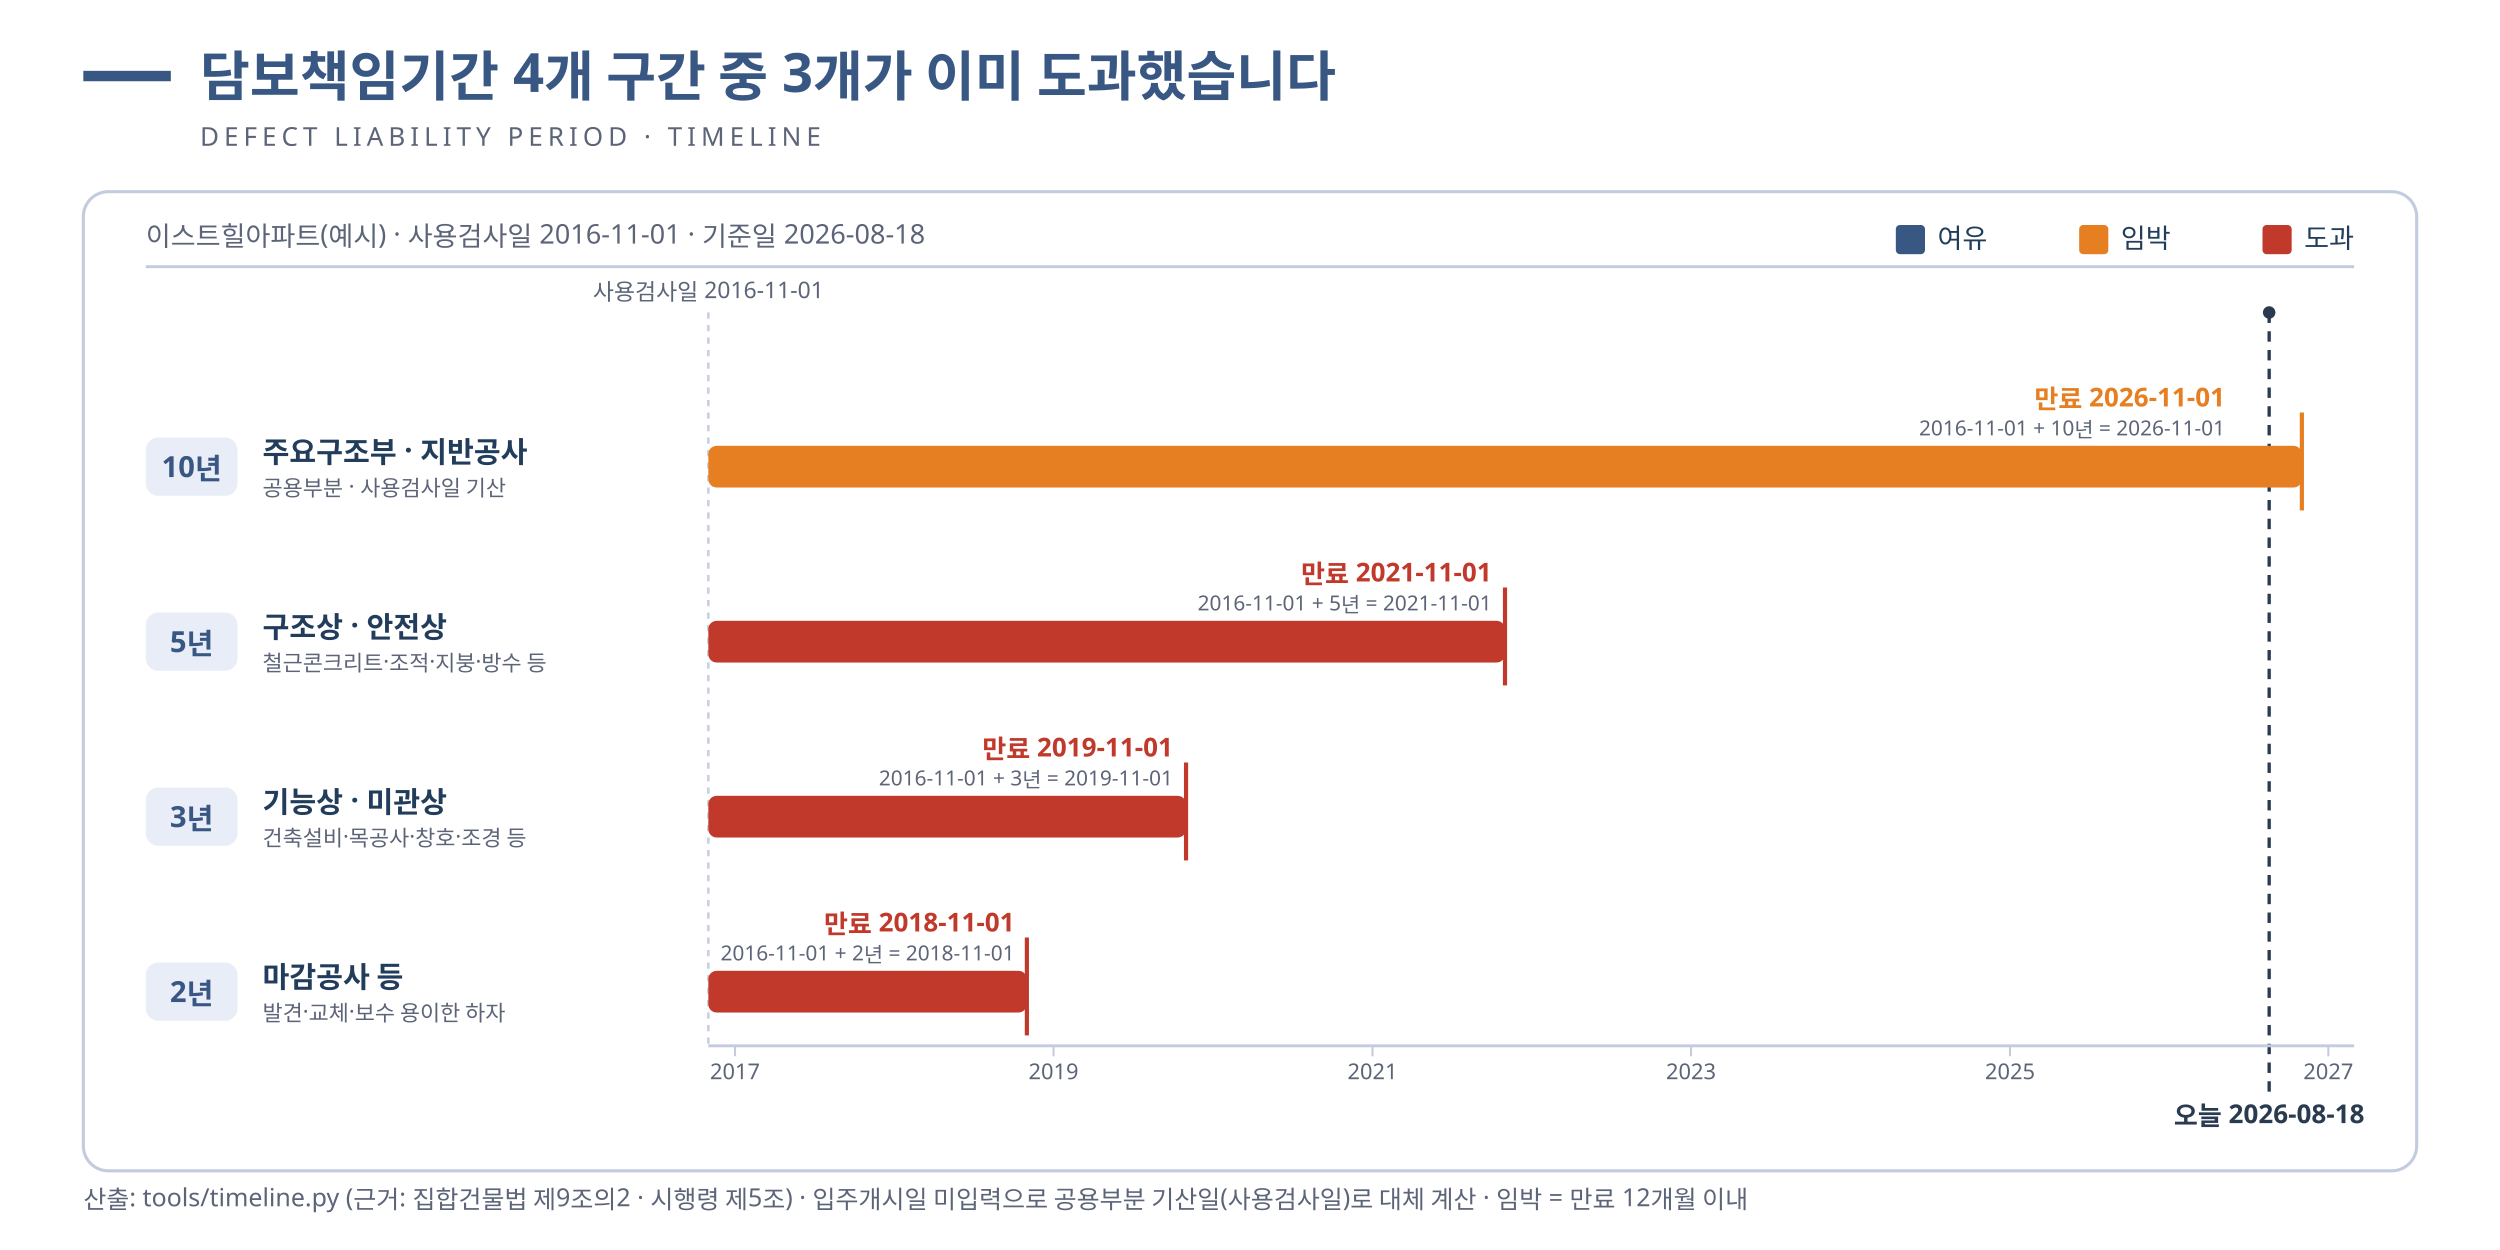
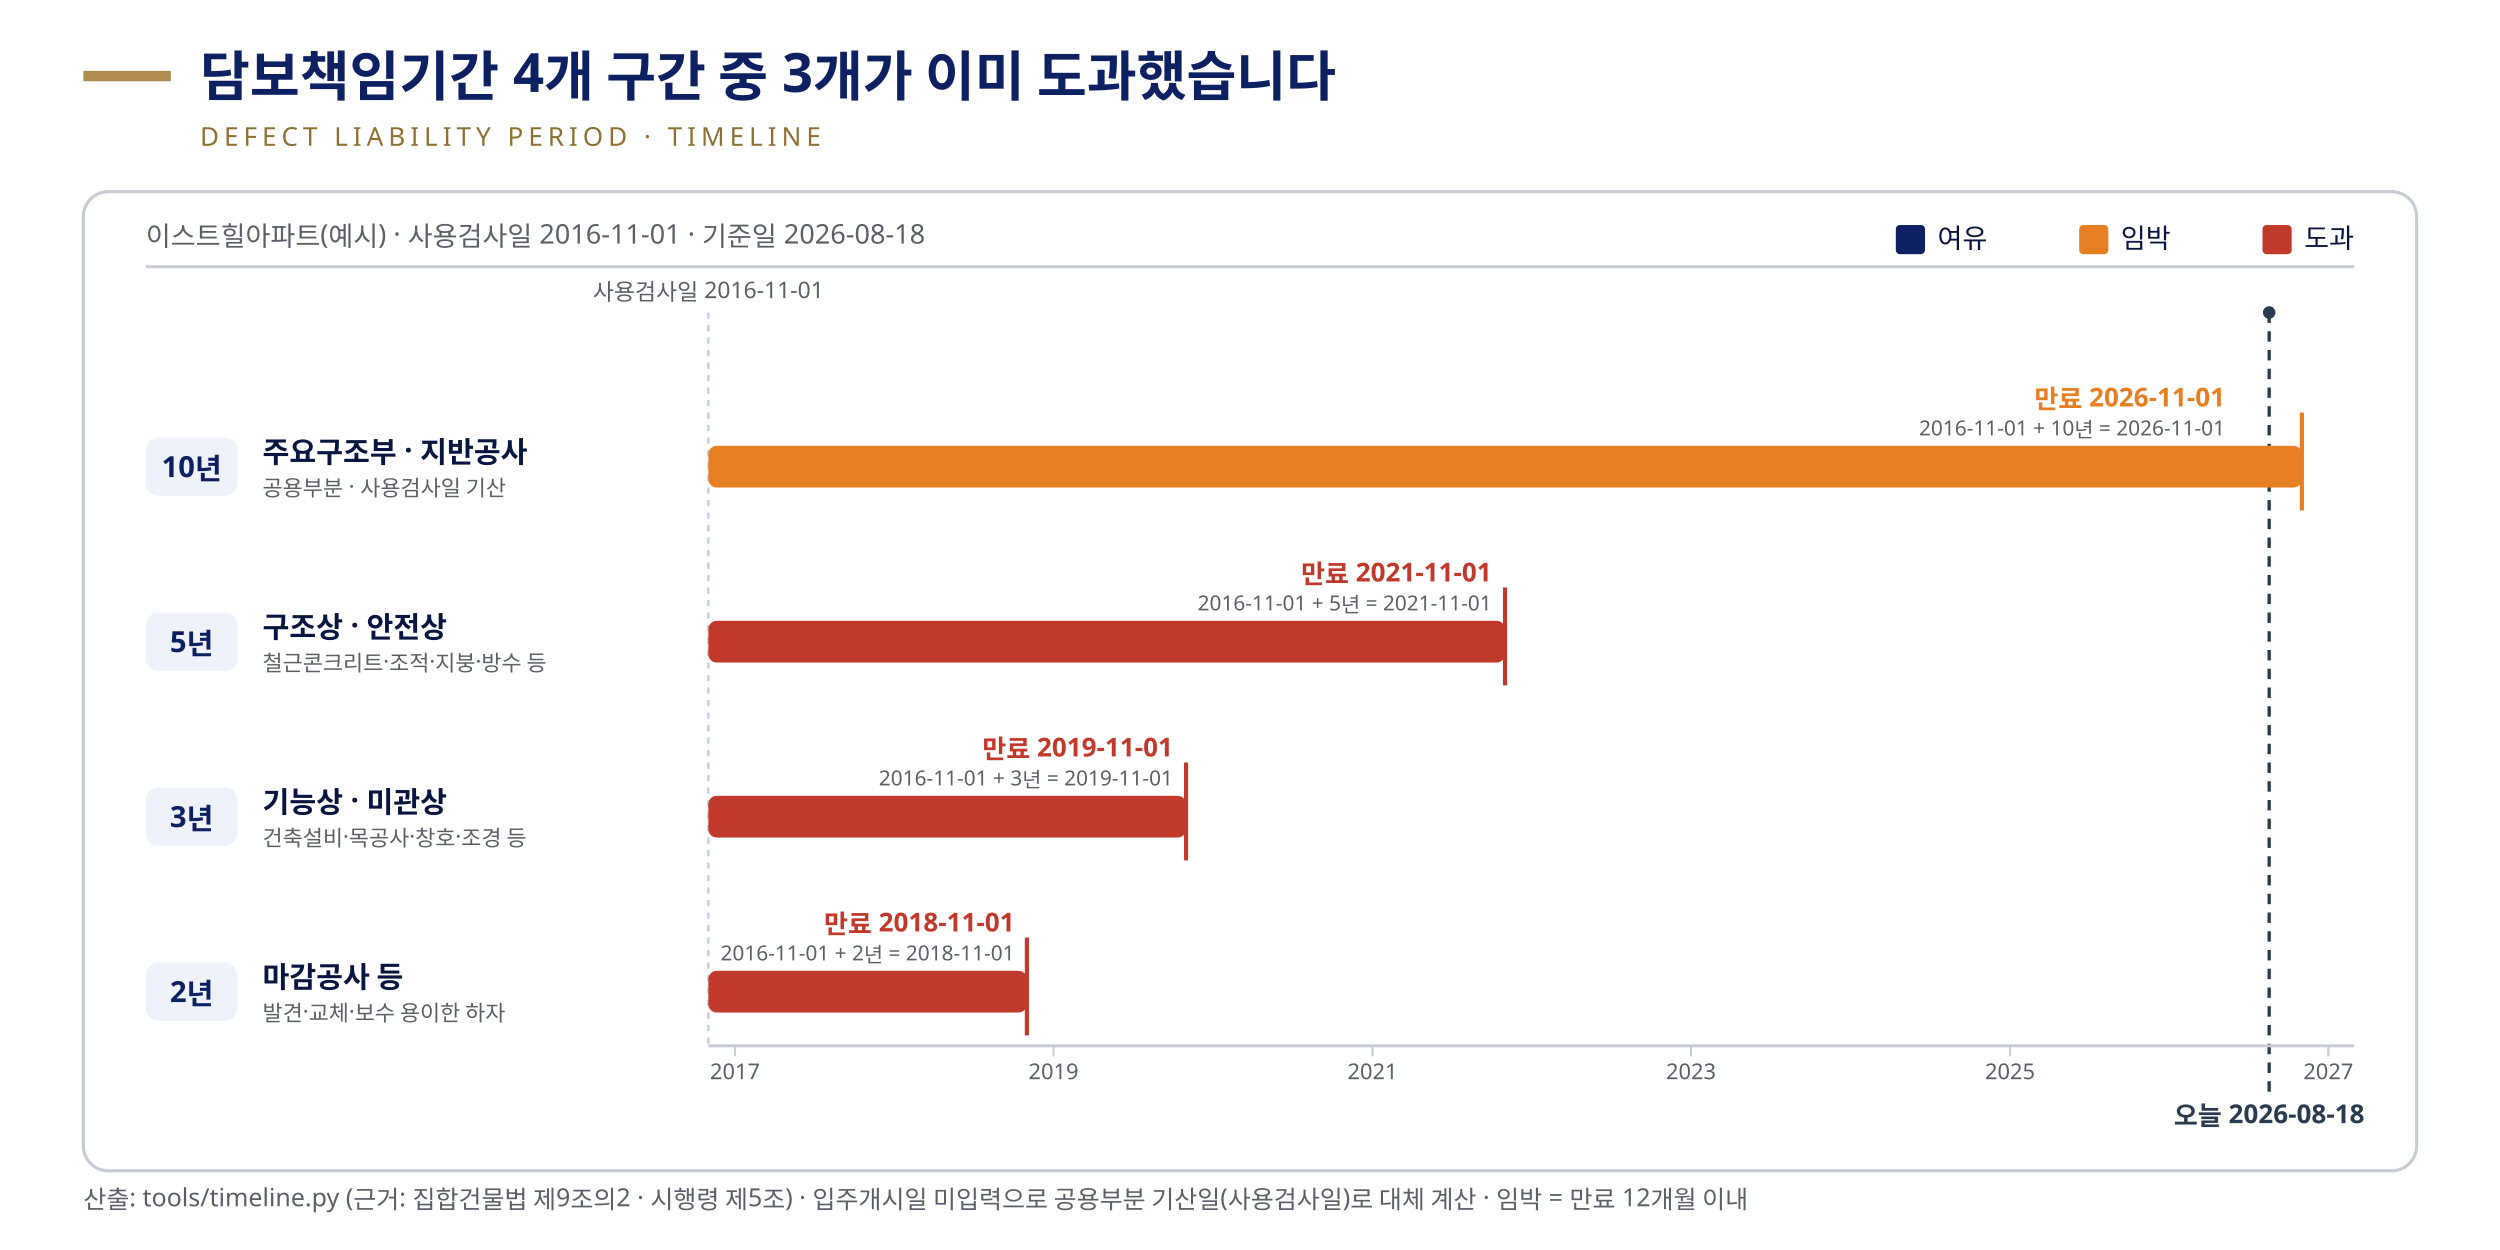
<svg xmlns="http://www.w3.org/2000/svg" viewBox="0 0 1200 600" width="1200" height="600" font-family="'210 옴니고딕 030','OmniGothic030','Pretendard',sans-serif">
  <defs>
    <marker id="flagTop" markerWidth="8" markerHeight="8" refX="4" refY="4" orient="auto">
      <circle cx="4" cy="4" r="3.2" fill="#2A3B4F" />
    </marker>
  </defs>
  <rect width="1200" height="600" fill="#FFFFFF" />
-   <rect x="40" y="34" width="42" height="5" fill="#385783" />
-   <text x="96" y="46" font-size="26" font-weight="700" fill="#385783">담보책임기간 4개 구간 중 3개가 이미 도과했습니다</text>
-   <text x="96" y="70" font-size="12.5" fill="#5C6478" letter-spacing="2.4">DEFECT LIABILITY PERIOD · TIMELINE</text>
+   <rect x="40" y="34" width="42" height="5" fill="#B08D4F" />
+   <text x="96" y="46" font-size="26" font-weight="700" fill="#0D2162">담보책임기간 4개 구간 중 3개가 이미 도과했습니다</text>
+   <text x="96" y="70" font-size="12.5" fill="#8F7033" letter-spacing="2.4">DEFECT LIABILITY PERIOD · TIMELINE</text>
  <g transform="translate(40,92)">
-     <rect x="0" y="0" width="1120" height="470" rx="12" fill="#FFFFFF" stroke="#C3CCDE" stroke-width="1.5" />
-     <text x="30" y="26" font-size="13" fill="#5C6478">이스트힐아파트(예시) · 사용검사일 2016-11-01 · 기준일 2026-08-18</text>
-     <rect x="870" y="16" width="14" height="14" rx="2" fill="#385783" />
-     <text x="890" y="27" font-size="13" fill="#223D5B">여유</text>
+     <rect x="0" y="0" width="1120" height="470" rx="12" fill="#FFFFFF" stroke="#C7CBD3" stroke-width="1.5" />
+     <text x="30" y="26" font-size="13" fill="#5A5F68">이스트힐아파트(예시) · 사용검사일 2016-11-01 · 기준일 2026-08-18</text>
+     <rect x="870" y="16" width="14" height="14" rx="2" fill="#0D2162" />
+     <text x="890" y="27" font-size="13" fill="#081541">여유</text>
    <rect x="958" y="16" width="14" height="14" rx="2" fill="#E67E22" />
-     <text x="978" y="27" font-size="13" fill="#223D5B">임박</text>
+     <text x="978" y="27" font-size="13" fill="#081541">임박</text>
    <rect x="1046" y="16" width="14" height="14" rx="2" fill="#C0392B" />
-     <text x="1066" y="27" font-size="13" fill="#223D5B">도과</text>
-     <line x1="30" y1="36" x2="1090" y2="36" stroke="#C3CCDE" stroke-width="1.4" />
+     <text x="1066" y="27" font-size="13" fill="#081541">도과</text>
+     <line x1="30" y1="36" x2="1090" y2="36" stroke="#C7CBD3" stroke-width="1.4" />
    <line x1="300" y1="58" x2="300" y2="410" stroke="#C7CEE1" stroke-width="1.2" stroke-dasharray="3 3" />
-     <text x="300" y="52" font-size="11" fill="#5C6478" text-anchor="middle">사용검사일 2016-11-01</text>
+     <text x="300" y="52" font-size="11" fill="#5A5F68" text-anchor="middle">사용검사일 2016-11-01</text>
    <line x1="1049.2" y1="58" x2="1049.2" y2="434" stroke="#2A3B4F" stroke-width="1.6" stroke-dasharray="5 4" />
    <circle cx="1049.2" cy="58" r="3" fill="#2A3B4F" />
    <text x="1049.2" y="448" font-size="12.5" font-weight="700" fill="#2A3B4F" text-anchor="middle">오늘 2026-08-18</text>
    <g>
-       <rect x="30" y="118" width="44" height="28" rx="6" fill="#E9EDF8" />
-       <text x="52" y="137" font-size="14" font-weight="700" fill="#385783" text-anchor="middle">10년</text>
-       <text x="86" y="130" font-size="14" font-weight="700" fill="#223D5B">주요구조부 · 지반공사</text>
-       <text x="86" y="146" font-size="10.5" fill="#5C6478">공용부분 · 사용검사일 기산</text>
+       <rect x="30" y="118" width="44" height="28" rx="6" fill="#EFF2FB" />
+       <text x="52" y="137" font-size="14" font-weight="700" fill="#0D2162" text-anchor="middle">10년</text>
+       <text x="86" y="130" font-size="14" font-weight="700" fill="#081541">주요구조부 · 지반공사</text>
+       <text x="86" y="146" font-size="10.5" fill="#5A5F68">공용부분 · 사용검사일 기산</text>
      <rect x="300" y="122" width="764.9" height="20" rx="4" fill="#E67E22" />
      <line x1="1064.9" y1="106" x2="1064.9" y2="153" stroke="#E67E22" stroke-width="2" />
      <text x="1028" y="104" font-size="12.5" font-weight="700" fill="#E67E22" text-anchor="end">만료 2026-11-01</text>
-       <text x="1028" y="117" font-size="10" fill="#5C6478" text-anchor="end">2016-11-01 + 10년 = 2026-11-01</text>
+       <text x="1028" y="117" font-size="10" fill="#5A5F68" text-anchor="end">2016-11-01 + 10년 = 2026-11-01</text>
    </g>
    <g>
-       <rect x="30" y="202" width="44" height="28" rx="6" fill="#E9EDF8" />
-       <text x="52" y="221" font-size="14" font-weight="700" fill="#385783" text-anchor="middle">5년</text>
-       <text x="86" y="214" font-size="14" font-weight="700" fill="#223D5B">구조상 · 안전상</text>
-       <text x="86" y="230" font-size="10.5" fill="#5C6478">철근콘크리트·조적·지붕·방수 등</text>
+       <rect x="30" y="202" width="44" height="28" rx="6" fill="#EFF2FB" />
+       <text x="52" y="221" font-size="14" font-weight="700" fill="#0D2162" text-anchor="middle">5년</text>
+       <text x="86" y="214" font-size="14" font-weight="700" fill="#081541">구조상 · 안전상</text>
+       <text x="86" y="230" font-size="10.5" fill="#5A5F68">철근콘크리트·조적·지붕·방수 등</text>
      <rect x="300" y="206" width="382.4" height="20" rx="4" fill="#C0392B" />
      <line x1="682.4" y1="190" x2="682.4" y2="237" stroke="#C0392B" stroke-width="2" />
      <text x="676" y="188" font-size="12.5" font-weight="700" fill="#C0392B" text-anchor="end">만료 2021-11-01</text>
-       <text x="676" y="201" font-size="10" fill="#5C6478" text-anchor="end">2016-11-01 + 5년 = 2021-11-01</text>
+       <text x="676" y="201" font-size="10" fill="#5A5F68" text-anchor="end">2016-11-01 + 5년 = 2021-11-01</text>
    </g>
    <g>
-       <rect x="30" y="286" width="44" height="28" rx="6" fill="#E9EDF8" />
-       <text x="52" y="305" font-size="14" font-weight="700" fill="#385783" text-anchor="middle">3년</text>
-       <text x="86" y="298" font-size="14" font-weight="700" fill="#223D5B">기능상 · 미관상</text>
-       <text x="86" y="314" font-size="10.5" fill="#5C6478">건축설비·목공사·창호·조경 등</text>
+       <rect x="30" y="286" width="44" height="28" rx="6" fill="#EFF2FB" />
+       <text x="52" y="305" font-size="14" font-weight="700" fill="#0D2162" text-anchor="middle">3년</text>
+       <text x="86" y="298" font-size="14" font-weight="700" fill="#081541">기능상 · 미관상</text>
+       <text x="86" y="314" font-size="10.5" fill="#5A5F68">건축설비·목공사·창호·조경 등</text>
      <rect x="300" y="290" width="229.3" height="20" rx="4" fill="#C0392B" />
      <line x1="529.3" y1="274" x2="529.3" y2="321" stroke="#C0392B" stroke-width="2" />
      <text x="523" y="272" font-size="12.5" font-weight="700" fill="#C0392B" text-anchor="end">만료 2019-11-01</text>
-       <text x="523" y="285" font-size="10" fill="#5C6478" text-anchor="end">2016-11-01 + 3년 = 2019-11-01</text>
+       <text x="523" y="285" font-size="10" fill="#5A5F68" text-anchor="end">2016-11-01 + 3년 = 2019-11-01</text>
    </g>
    <g>
-       <rect x="30" y="370" width="44" height="28" rx="6" fill="#E9EDF8" />
-       <text x="52" y="389" font-size="14" font-weight="700" fill="#385783" text-anchor="middle">2년</text>
-       <text x="86" y="382" font-size="14" font-weight="700" fill="#223D5B">마감공사 등</text>
-       <text x="86" y="398" font-size="10.5" fill="#5C6478">발견·교체·보수 용이한 하자</text>
+       <rect x="30" y="370" width="44" height="28" rx="6" fill="#EFF2FB" />
+       <text x="52" y="389" font-size="14" font-weight="700" fill="#0D2162" text-anchor="middle">2년</text>
+       <text x="86" y="382" font-size="14" font-weight="700" fill="#081541">마감공사 등</text>
+       <text x="86" y="398" font-size="10.5" fill="#5A5F68">발견·교체·보수 용이한 하자</text>
      <rect x="300" y="374" width="152.9" height="20" rx="4" fill="#C0392B" />
      <line x1="452.9" y1="358" x2="452.9" y2="405" stroke="#C0392B" stroke-width="2" />
      <text x="447" y="356" font-size="12.5" font-weight="700" fill="#C0392B" text-anchor="end">만료 2018-11-01</text>
-       <text x="447" y="369" font-size="10" fill="#5C6478" text-anchor="end">2016-11-01 + 2년 = 2018-11-01</text>
+       <text x="447" y="369" font-size="10" fill="#5A5F68" text-anchor="end">2016-11-01 + 2년 = 2018-11-01</text>
    </g>
-     <line x1="300" y1="410" x2="1090" y2="410" stroke="#C3CCDE" stroke-width="1.4" />
-     <g fill="#5C6478" font-size="10.5" text-anchor="middle">
-       <line x1="312.8" y1="410" x2="312.8" y2="415" stroke="#C4CCDD" />
+     <line x1="300" y1="410" x2="1090" y2="410" stroke="#C7CBD3" stroke-width="1.4" />
+     <g fill="#5A5F68" font-size="10.5" text-anchor="middle">
+       <line x1="312.8" y1="410" x2="312.8" y2="415" stroke="#C7CBD3" />
      <text x="312.8" y="426">2017</text>
-       <line x1="465.7" y1="410" x2="465.7" y2="415" stroke="#C4CCDD" />
+       <line x1="465.7" y1="410" x2="465.7" y2="415" stroke="#C7CBD3" />
      <text x="465.7" y="426">2019</text>
-       <line x1="618.8" y1="410" x2="618.8" y2="415" stroke="#C4CCDD" />
+       <line x1="618.8" y1="410" x2="618.8" y2="415" stroke="#C7CBD3" />
      <text x="618.8" y="426">2021</text>
-       <line x1="771.7" y1="410" x2="771.7" y2="415" stroke="#C4CCDD" />
+       <line x1="771.7" y1="410" x2="771.7" y2="415" stroke="#C7CBD3" />
      <text x="771.7" y="426">2023</text>
-       <line x1="924.8" y1="410" x2="924.8" y2="415" stroke="#C4CCDD" />
+       <line x1="924.8" y1="410" x2="924.8" y2="415" stroke="#C7CBD3" />
      <text x="924.8" y="426">2025</text>
-       <line x1="1077.6" y1="410" x2="1077.6" y2="415" stroke="#C4CCDD" />
+       <line x1="1077.6" y1="410" x2="1077.6" y2="415" stroke="#C7CBD3" />
      <text x="1077.6" y="426">2027</text>
    </g>
  </g>
-   <text x="40" y="580" font-size="12" fill="#5C6478">산출: tools/timeline.py (근거: 집합건물법 제9조의2 · 시행령 제5조) · 입주개시일 미입력으로 공용부분 기산일(사용검사일)로 대체 계산 · 임박 = 만료 12개월 이내</text>
+   <text x="40" y="580" font-size="12" fill="#5A5F68">산출: tools/timeline.py (근거: 집합건물법 제9조의2 · 시행령 제5조) · 입주개시일 미입력으로 공용부분 기산일(사용검사일)로 대체 계산 · 임박 = 만료 12개월 이내</text>
</svg>
